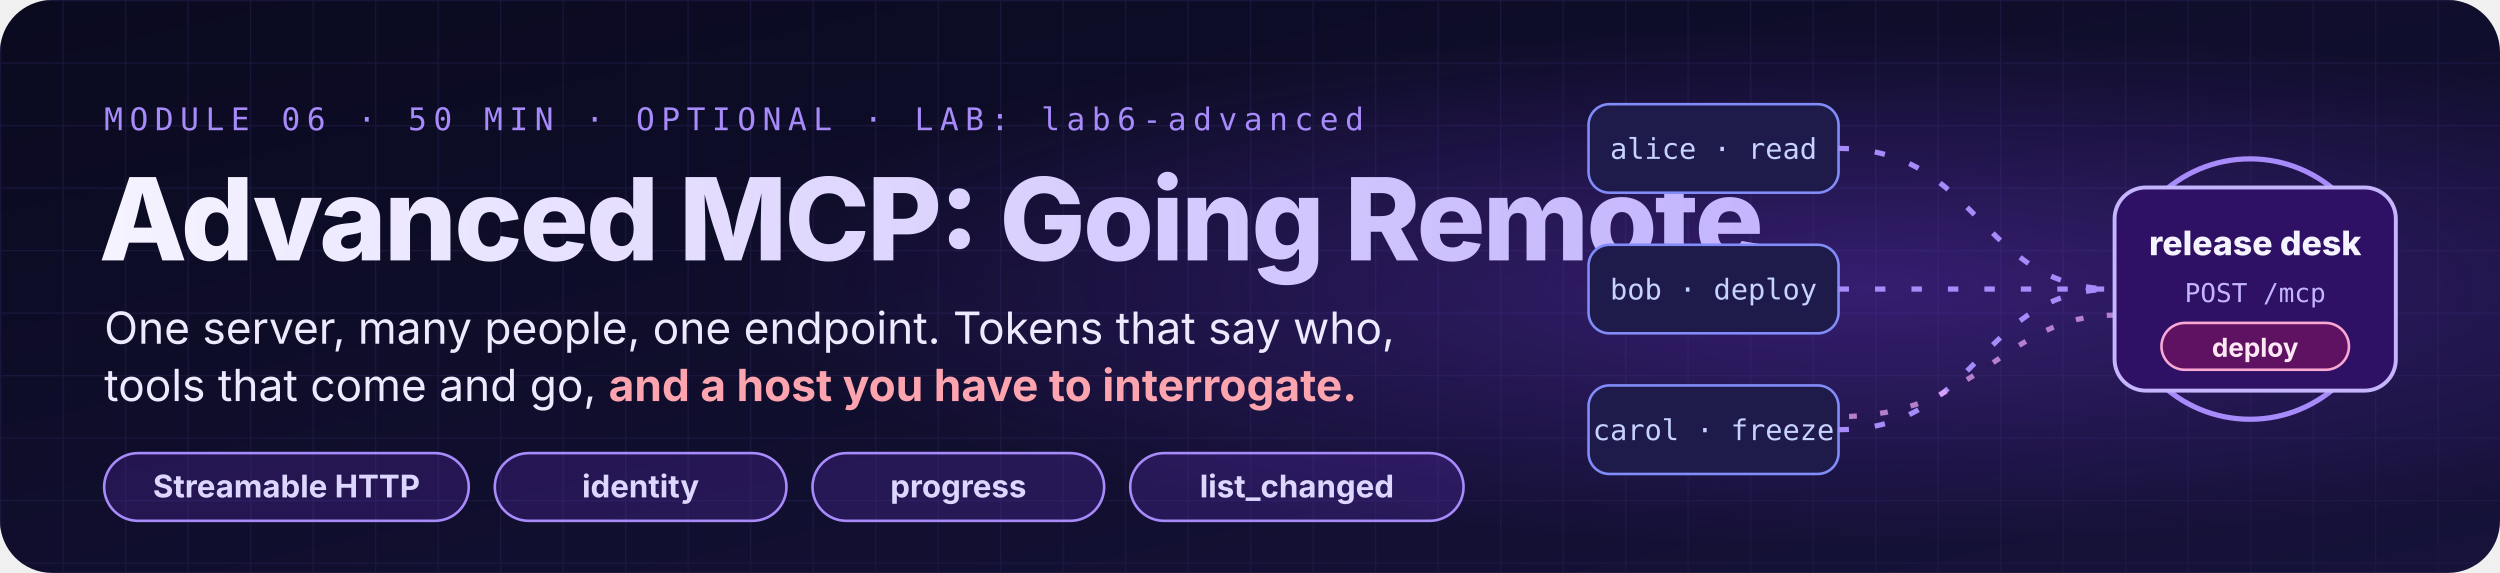
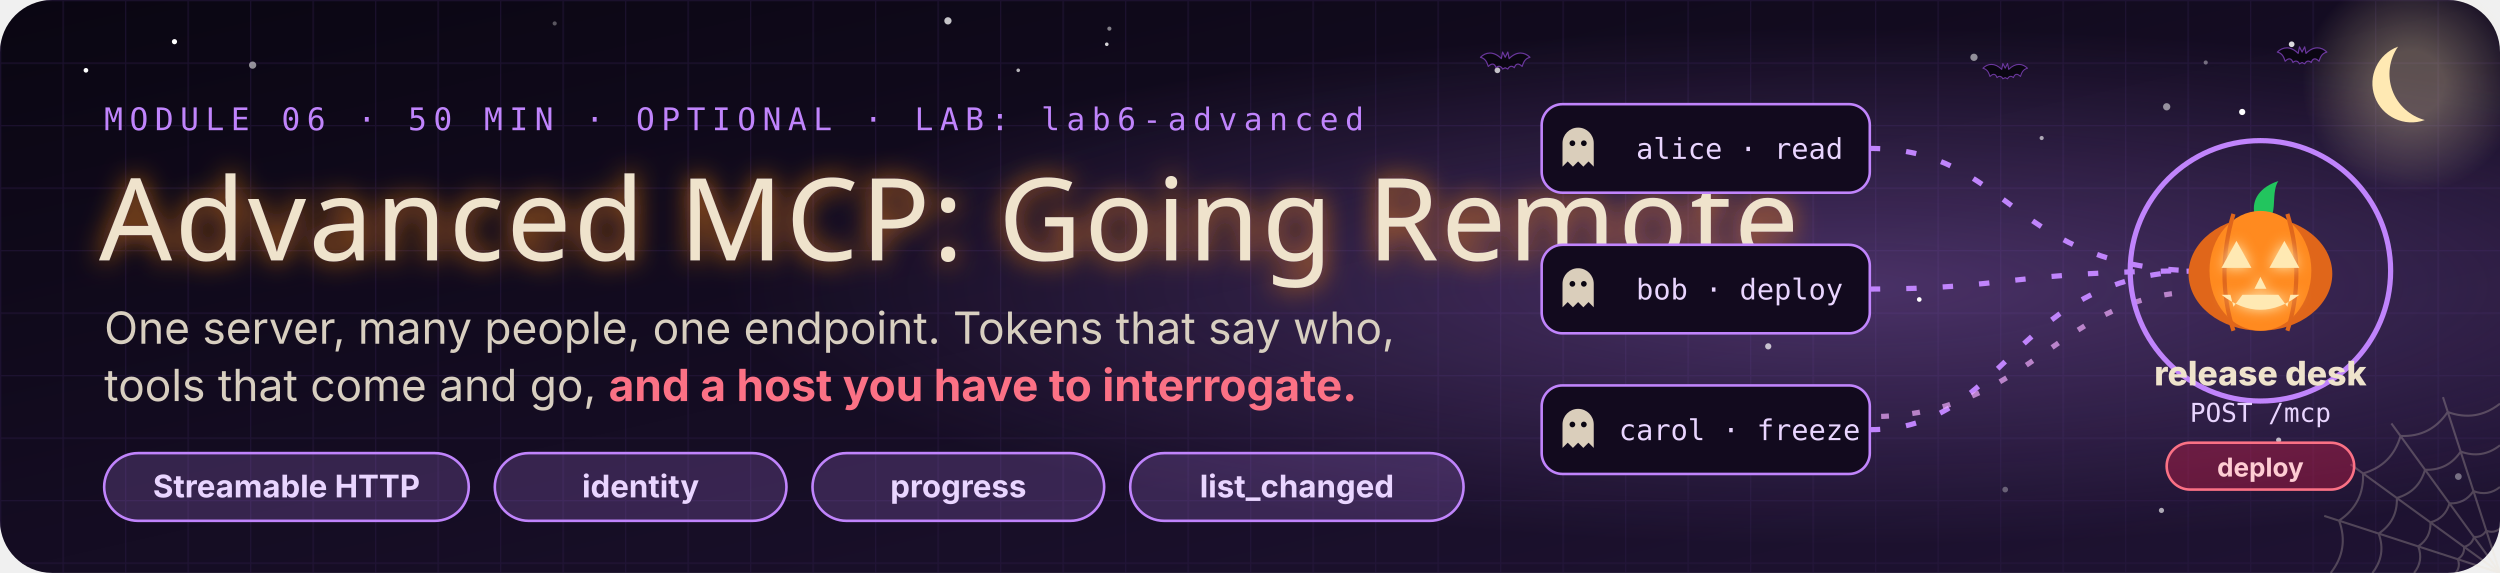
<svg xmlns="http://www.w3.org/2000/svg" width="960" height="220" viewBox="0 0 960 220" font-family="Inter, -apple-system, 'Segoe UI', Helvetica, Arial, sans-serif" role="img" aria-label="Module 6: advanced MCP. Three people with three tokens connect over HTTP to one shared release-desk server; a freeze withdraws the deploy tool from every session.">
  <style>
-     .flow { stroke-dasharray: 4 10; animation: flow 1.4s linear infinite; }
-     .flowback { stroke-dasharray: 3 9; animation: flowback 1.8s linear infinite; }
-     .pulse { animation: pulse 2.4s ease-out infinite; transform-box: fill-box; transform-origin: center; }
-     .fade { animation: fade 4s ease-in-out infinite; }
-     @keyframes flow { to { stroke-dashoffset: -28; } }
-     @keyframes flowback { to { stroke-dashoffset: 24; } }
-     @keyframes pulse { 0% { opacity: .55; transform: scale(.96); } 100% { opacity: 0; transform: scale(1.45); } }
-     @keyframes fade { 0%,45% { opacity: 1; } 55%,90% { opacity: .18; } 100% { opacity: 1; } }
-     @media (prefers-reduced-motion: reduce) { * { animation: none !important; } }
-   </style>
+   .b6-tw { animation: b6-tw 3.2s ease-in-out infinite; }
+   .b6-fly { animation: b6-fly 6s ease-in-out infinite; }
+   .b6-flk { animation: b6-flk 3.1s steps(1) infinite; }
+   .b6-flow { stroke-dasharray: 4 10; animation: b6-flow 1.4s linear infinite; }
+   .b6-flowback { stroke-dasharray: 3 9; animation: b6-flowback 1.8s linear infinite; }
+   .b6-pulse { animation: b6-pulse 2.4s ease-out infinite; transform-box: fill-box; transform-origin: center; }
+   .b6-fade { animation: b6-fade 4s ease-in-out infinite; }
+   @keyframes b6-tw { 0%,100% { opacity: .15; } 50% { opacity: 1; } }
+   @keyframes b6-fly { 0%,100% { transform: translate(0,0) rotate(0); } 50% { transform: translate(12px,-7px) rotate(-8deg); } }
+   @keyframes b6-flk { 0%,64% { opacity: 1; } 65%,70% { opacity: .3; } 71%,78% { opacity: 1; } 79%,82% { opacity: .4; } 83%,100% { opacity: 1; } }
+   @keyframes b6-flow { to { stroke-dashoffset: -28; } }
+   @keyframes b6-flowback { to { stroke-dashoffset: 24; } }
+   @keyframes b6-pulse { 0% { opacity: .55; transform: scale(.96); } 100% { opacity: 0; transform: scale(1.45); } }
+   @keyframes b6-fade { 0%,45% { opacity: 1; } 55%,90% { opacity: .18; } 100% { opacity: 1; } }
+   @media (prefers-reduced-motion: reduce) { .b6-tw, .b6-fly, .b6-flk, .b6-flow, .b6-flowback, .b6-pulse, .b6-fade { animation: none !important; } }
+  </style>
  <defs>
-     <linearGradient id="bg6" x1="0" y1="0" x2="1" y2="1">
-       <stop offset="0" stop-color="#0a0a1f" />
-       <stop offset="1" stop-color="#16123a" />
+     <linearGradient id="b6-bg" x1="0" y1="0" x2="1" y2="1">
+       <stop offset="0" stop-color="#0a0612" />
+       <stop offset="1" stop-color="#1f1333" />
    </linearGradient>
-     <radialGradient id="glow6" cx="0.74" cy="0.5" r="0.45">
-       <stop offset="0" stop-color="#7c3aed" stop-opacity=".34" />
-       <stop offset="1" stop-color="#7c3aed" stop-opacity="0" />
+     <pattern id="b6-grid" width="24" height="24" patternUnits="userSpaceOnUse">
+       <path d="M24 0H0V24" fill="none" stroke="#2a1a44" />
+     </pattern>
+     <radialGradient id="b6-glow" cx="0.74" cy="0.5" r="0.45">
+       <stop offset="0" stop-color="#c084fc" stop-opacity=".3" />
+       <stop offset="1" stop-color="#c084fc" stop-opacity="0" />
    </radialGradient>
-     <pattern id="grid6" width="24" height="24" patternUnits="userSpaceOnUse">
-       <path d="M24 0H0V24" fill="none" stroke="#211c4a" stroke-width="1" />
-     </pattern>
-     <linearGradient id="title6" x1="0" x2="1">
-       <stop offset="0" stop-color="#f5f3ff" />
-       <stop offset="1" stop-color="#c4b5fd" />
-     </linearGradient>
+     <radialGradient id="b6-mg">
+       <stop offset=".3" stop-color="#ffe9b3" stop-opacity=".3" />
+       <stop offset="1" stop-color="#ffe9b3" stop-opacity="0" />
+     </radialGradient>
+     <filter id="b6-tg" x="-6%" y="-40%" width="112%" height="180%">
+       <feGaussianBlur stdDeviation="5" result="b" />
+       <feFlood flood-color="#ff8a1f" flood-opacity=".8" />
+       <feComposite in2="b" operator="in" result="g" />
+       <feMerge>
+         <feMergeNode in="g" />
+         <feMergeNode in="SourceGraphic" />
+       </feMerge>
+     </filter>
+     <filter id="b6-fg" x="-50%" y="-50%" width="200%" height="200%">
+       <feGaussianBlur stdDeviation="2.2" result="b" />
+       <feMerge>
+         <feMergeNode in="b" />
+         <feMergeNode in="SourceGraphic" />
+       </feMerge>
+     </filter>
+     <path id="b6-bat" d="M0,-4L-2,-8L-3,-3C-9,-9 -15,-8 -19,-4C-15,-3 -14,0 -13,3C-10,0 -8,1 -7,4C-5,2 -3,3 -2,5L0,4L2,5C3,3 5,2 7,4C8,1 10,0 13,3C14,0 15,-3 19,-4C15,-8 9,-9 3,-3L2,-8Z" fill="#0a0612" stroke="#a855f7" stroke-opacity=".6" stroke-width=".9" stroke-linejoin="round" />
+     <g id="b6-pk">
+       <path d="M-2,-19C-3,-24 0,-28 6,-30C4,-27 5,-22 4,-19Z" fill="#22c55e" />
+       <ellipse cy="1" rx="24" ry="19" fill="#e0661a" />
+       <ellipse rx="17" ry="20" fill="#ff8a1f" />
+       <path d="M-9,-19C-13,-6 -13,8 -9,20M9,-19C13,-6 13,8 9,20" fill="none" stroke="#e0661a" stroke-width="1.4" />
+     </g>
+     <path id="b6-pf" d="M-13,-1L-8,-10L-3,-1ZM3,-1L8,-10L13,-1ZM-2,6L0,2L2,6ZM-13,8Q0,18 13,8L10,8 9,12 6,8 -6,8 -9,12 -10,8Z" />
+     <g id="b6-gh">
+       <path d="M-6,7V-2a6,6 0 0 1 12,0V7l-2,-2-2,2-2,-2-2,2-2,-2z" fill="#efe3cc" opacity=".9" />
+       <circle cx="-2.2" cy="-2" r="1.1" fill="#0a0612" />
+       <circle cx="2.2" cy="-2" r="1.1" fill="#0a0612" />
+     </g>
  </defs>
-   <rect width="960" height="220" rx="20" fill="url(#bg6)" />
-   <rect width="960" height="220" rx="20" fill="url(#grid6)" opacity=".6" />
-   <rect width="960" height="220" rx="20" fill="url(#glow6)" />
-   <text x="40" y="50" font-family="Menlo, 'JetBrains Mono', monospace" font-size="12" letter-spacing="2.5" fill="#a78bfa">MODULE 06 · 50 MIN · OPTIONAL · LAB: lab6-advanced</text>
-   <text x="38" y="100" font-size="44" font-weight="800" fill="url(#title6)" letter-spacing="-1">Advanced MCP: Going Remote</text>
-   <text x="40" y="132" font-size="17" fill="#ede9fe">One server, many people, one endpoint. Tokens that say who,</text>
-   <text x="40" y="154" font-size="17" fill="#ede9fe">tools that come and go, <tspan fill="#fda4af" font-weight="700">and a host you have to interrogate.</tspan>
+   <rect width="960" height="220" rx="20" fill="url(#b6-bg)" />
+   <rect width="960" height="220" rx="20" fill="url(#b6-grid)" opacity=".5" />
+   <rect width="960" height="220" rx="20" fill="url(#b6-glow)" />
+   <g fill="#fff">
+     <circle cx="97" cy="25" r="1.4" opacity="0.55" />
+     <circle cx="880" cy="17" r="1.1" opacity="0.85" />
+     <circle cx="213" cy="9" r="0.8" opacity="0.32" />
+     <circle cx="426" cy="11" r="0.8" opacity="0.48" />
+     <circle cx="391" cy="27" r="0.7" opacity="0.69" />
+     <circle cx="847" cy="24" r="0.8" opacity="0.39" />
+     <circle cx="364" cy="8" r="1.4" opacity="0.76" />
+     <circle cx="758" cy="22" r="1.4" opacity="0.53" />
+     <circle class="b6-tw" style="animation-delay:-2.8s" cx="67" cy="16" r="1.0" />
+     <circle class="b6-tw" style="animation-delay:-0.9s" cx="33" cy="27" r="0.9" />
+     <circle cx="575" cy="27" r="1.1" opacity="0.74" />
+     <circle cx="425" cy="17" r="0.7" opacity="0.82" />
+     <circle cx="784" cy="53" r="0.8" opacity="0.62" />
+     <circle cx="830" cy="196" r="1.0" opacity="0.63" />
+     <circle cx="832" cy="41" r="1.4" opacity="0.53" />
+     <circle cx="944" cy="183" r="1.3" opacity="0.39" />
+     <circle class="b6-tw" style="animation-delay:-2.3s" cx="737" cy="115" r="0.9" />
+     <circle cx="679" cy="133" r="1.2" opacity="0.71" />
+     <circle cx="875" cy="169" r="1.0" opacity="0.69" />
+     <circle class="b6-tw" style="animation-delay:-2.5s" cx="861" cy="43" r="1.2" />
+     <circle class="b6-tw" style="animation-delay:-0.7s" cx="614" cy="81" r="1.2" />
+     <circle cx="770" cy="188" r="1.1" opacity="0.31" />
+   </g>
+   <circle cx="926" cy="32" r="42" fill="url(#b6-mg)" />
+   <path transform="translate(926 32) rotate(-20)" d="M0,-15A15,15 0 0,0 0,15A18.3,18.3 0 0,1 0,-15Z" fill="#ffe9b3" />
+   <g transform="translate(578 24) scale(0.5)">
+     <use href="#b6-bat" class="b6-fly" style="animation-duration:6s;animation-delay:-1s" />
+   </g>
+   <g transform="translate(770 28) scale(0.45)">
+     <use href="#b6-bat" class="b6-fly" style="animation-duration:7s;animation-delay:-3s" />
+   </g>
+   <g transform="translate(884 22) scale(0.5)">
+     <use href="#b6-bat" class="b6-fly" style="animation-duration:5.5s;animation-delay:-2s" />
+   </g>
+   <path d="M960,220L892.5,198.1M960,220L902.6,178.3M960,220L918.3,162.6M960,220L938.1,152.5M943.0,220.0Q944.9,217.6 943.8,214.7Q946.4,213.1 946.2,210.0Q949.2,209.2 950.0,206.2Q953.1,206.4 954.7,203.8Q957.6,204.9 960.0,203.0M927.0,220.0Q930.7,215.4 928.6,209.8Q933.5,206.5 933.3,200.6Q939.0,199.0 940.6,193.3Q946.5,193.5 949.8,188.6Q955.4,190.7 960.0,187.0M911.0,220.0Q916.4,213.1 913.4,204.9Q920.7,200.0 920.4,191.2Q928.8,188.8 931.2,180.4Q940.0,180.7 944.9,173.4Q953.1,176.4 960.0,171.0M895.0,220.0Q902.2,210.8 898.2,199.9Q907.9,193.4 907.4,181.8Q918.6,178.6 921.8,167.4Q933.4,167.9 939.9,158.2Q950.8,162.2 960.0,155.0" fill="none" stroke="#efe3cc" stroke-opacity=".25" stroke-width=".8" />
+   <text x="40" y="50" font-family="Menlo, 'JetBrains Mono', monospace" font-size="12" letter-spacing="2.5" fill="#c084fc">MODULE 06 · 50 MIN · OPTIONAL · LAB: lab6-advanced</text>
+   <text x="38" y="100" font-family="Creepster, 'Chalkboard SE', Impact, fantasy" font-size="44" letter-spacing="1" fill="#efe3cc" filter="url(#b6-tg)" textLength="507" lengthAdjust="spacingAndGlyphs">Advanced MCP: Going Remote</text>
+   <text x="40" y="132" font-size="17" fill="#d8cfc0">One server, many people, one endpoint. Tokens that say who,</text>
+   <text x="40" y="154" font-size="17" fill="#d8cfc0">tools that come and go, <tspan fill="#fb7185" font-weight="700">and a host you have to interrogate.</tspan>
  </text>
-   <g font-size="12" font-weight="700">
-     <rect x="40" y="174" width="140" height="26" rx="13" fill="#7c3aed" fill-opacity=".2" stroke="#a78bfa" />
-     <text x="110" y="191" text-anchor="middle" fill="#ddd6fe">Streamable HTTP</text>
-     <rect x="190" y="174" width="112" height="26" rx="13" fill="#7c3aed" fill-opacity=".2" stroke="#a78bfa" />
-     <text x="246" y="191" text-anchor="middle" fill="#ddd6fe">identity</text>
-     <rect x="312" y="174" width="112" height="26" rx="13" fill="#7c3aed" fill-opacity=".2" stroke="#a78bfa" />
-     <text x="368" y="191" text-anchor="middle" fill="#ddd6fe">progress</text>
-     <rect x="434" y="174" width="128" height="26" rx="13" fill="#7c3aed" fill-opacity=".2" stroke="#a78bfa" />
-     <text x="498" y="191" text-anchor="middle" fill="#ddd6fe">list_changed</text>
+   <g font-weight="700">
+     <rect x="40" y="174" width="140" height="26" rx="13" fill="#c084fc" fill-opacity=".2" stroke="#c084fc" />
+     <text x="110" y="191" text-anchor="middle" fill="#e9d5ff" font-size="12">Streamable HTTP</text>
+     <rect x="190" y="174" width="112" height="26" rx="13" fill="#c084fc" fill-opacity=".2" stroke="#c084fc" />
+     <text x="246" y="191" text-anchor="middle" fill="#e9d5ff" font-size="12">identity</text>
+     <rect x="312" y="174" width="112" height="26" rx="13" fill="#c084fc" fill-opacity=".2" stroke="#c084fc" />
+     <text x="368" y="191" text-anchor="middle" fill="#e9d5ff" font-size="12">progress</text>
+     <rect x="434" y="174" width="128" height="26" rx="13" fill="#c084fc" fill-opacity=".2" stroke="#c084fc" />
+     <text x="498" y="191" text-anchor="middle" fill="#e9d5ff" font-size="12">list_changed</text>
  </g>
-   <g font-family="Menlo, 'JetBrains Mono', monospace" font-size="11">
-     <rect x="610" y="40" width="96" height="34" rx="8" fill="#1e1b4b" stroke="#818cf8" />
-     <text x="658" y="61" text-anchor="middle" fill="#c7d2fe">alice · read</text>
-     <rect x="610" y="94" width="96" height="34" rx="8" fill="#1e1b4b" stroke="#818cf8" />
-     <text x="658" y="115" text-anchor="middle" fill="#c7d2fe">bob · deploy</text>
-     <rect x="610" y="148" width="96" height="34" rx="8" fill="#1e1b4b" stroke="#818cf8" />
-     <text x="658" y="169" text-anchor="middle" fill="#c7d2fe">carol · freeze</text>
+   <g font-family="Menlo, 'JetBrains Mono', monospace" font-size="11" fill="#e9d5ff" text-anchor="middle">
+     <rect x="592" y="40" width="126" height="34" rx="8" fill="#120a1e" stroke="#c084fc" />
+     <use href="#b6-gh" x="606" y="57" />
+     <text x="668" y="61">alice · read</text>
+     <rect x="592" y="94" width="126" height="34" rx="8" fill="#120a1e" stroke="#c084fc" />
+     <use href="#b6-gh" x="606" y="111" />
+     <text x="668" y="115">bob · deploy</text>
+     <rect x="592" y="148" width="126" height="34" rx="8" fill="#120a1e" stroke="#c084fc" />
+     <use href="#b6-gh" x="606" y="165" />
+     <text x="668" y="169">carol · freeze</text>
  </g>
  <g fill="none" stroke-width="2">
-     <path class="flow" d="M706 57 C760 57 760 111 812 111" stroke="#a78bfa" />
-     <path class="flow" d="M706 111 L812 111" stroke="#a78bfa" />
-     <path class="flow" d="M706 165 C760 165 760 111 812 111" stroke="#a78bfa" />
-     <path class="flowback" d="M812 121 C770 121 760 160 706 160" stroke="#f0abfc" opacity=".7" />
+     <path class="b6-flow" d="M718 57 C772 57 772 104 846 104" stroke="#c084fc" />
+     <path class="b6-flow" d="M718 111 C772 111 772 104 846 104" stroke="#c084fc" />
+     <path class="b6-flow" d="M718 165 C772 165 772 104 846 104" stroke="#c084fc" />
+     <path class="b6-flowback" d="M846 112 C790 112 780 160 718 160" stroke="#f0abfc" opacity=".7" />
  </g>
-   <circle class="pulse" cx="864" cy="111" r="50" fill="none" stroke="#a78bfa" stroke-width="2" />
-   <rect x="812" y="72" width="108" height="78" rx="12" fill="#2e1065" stroke="#c4b5fd" stroke-width="1.5" />
-   <text x="866" y="98" text-anchor="middle" font-size="13" font-weight="800" fill="#f5f3ff">release desk</text>
-   <text x="866" y="116" text-anchor="middle" font-family="Menlo, monospace" font-size="10" fill="#c4b5fd">POST /mcp</text>
-   <g class="fade">
-     <rect x="830" y="124" width="72" height="18" rx="9" fill="#be185d" fill-opacity=".35" stroke="#f9a8d4" />
-     <text x="866" y="137" text-anchor="middle" font-size="10" font-weight="700" fill="#fce7f3">deploy</text>
+   <circle class="b6-pulse" cx="868" cy="104" r="50" fill="none" stroke="#c084fc" stroke-width="2" />
+   <g transform="translate(868 104) scale(1.15)">
+     <use href="#b6-pk" />
+     <use href="#b6-pf" fill="#ffe9b3" filter="url(#b6-fg)" />
+   </g>
+   <text x="868" y="148" text-anchor="middle" font-size="13" font-weight="800" fill="#efe3cc">release desk</text>
+   <text x="868" y="162" text-anchor="middle" font-family="Menlo, 'JetBrains Mono', monospace" font-size="10" fill="#e9d5ff">POST /mcp</text>
+   <g class="b6-fade">
+     <rect x="832" y="170" width="72" height="18" rx="9" fill="#e11d48" fill-opacity=".35" stroke="#fb7185" />
+     <text x="868" y="183" text-anchor="middle" font-size="10" font-weight="700" fill="#fecdd3">deploy</text>
  </g>
</svg>
